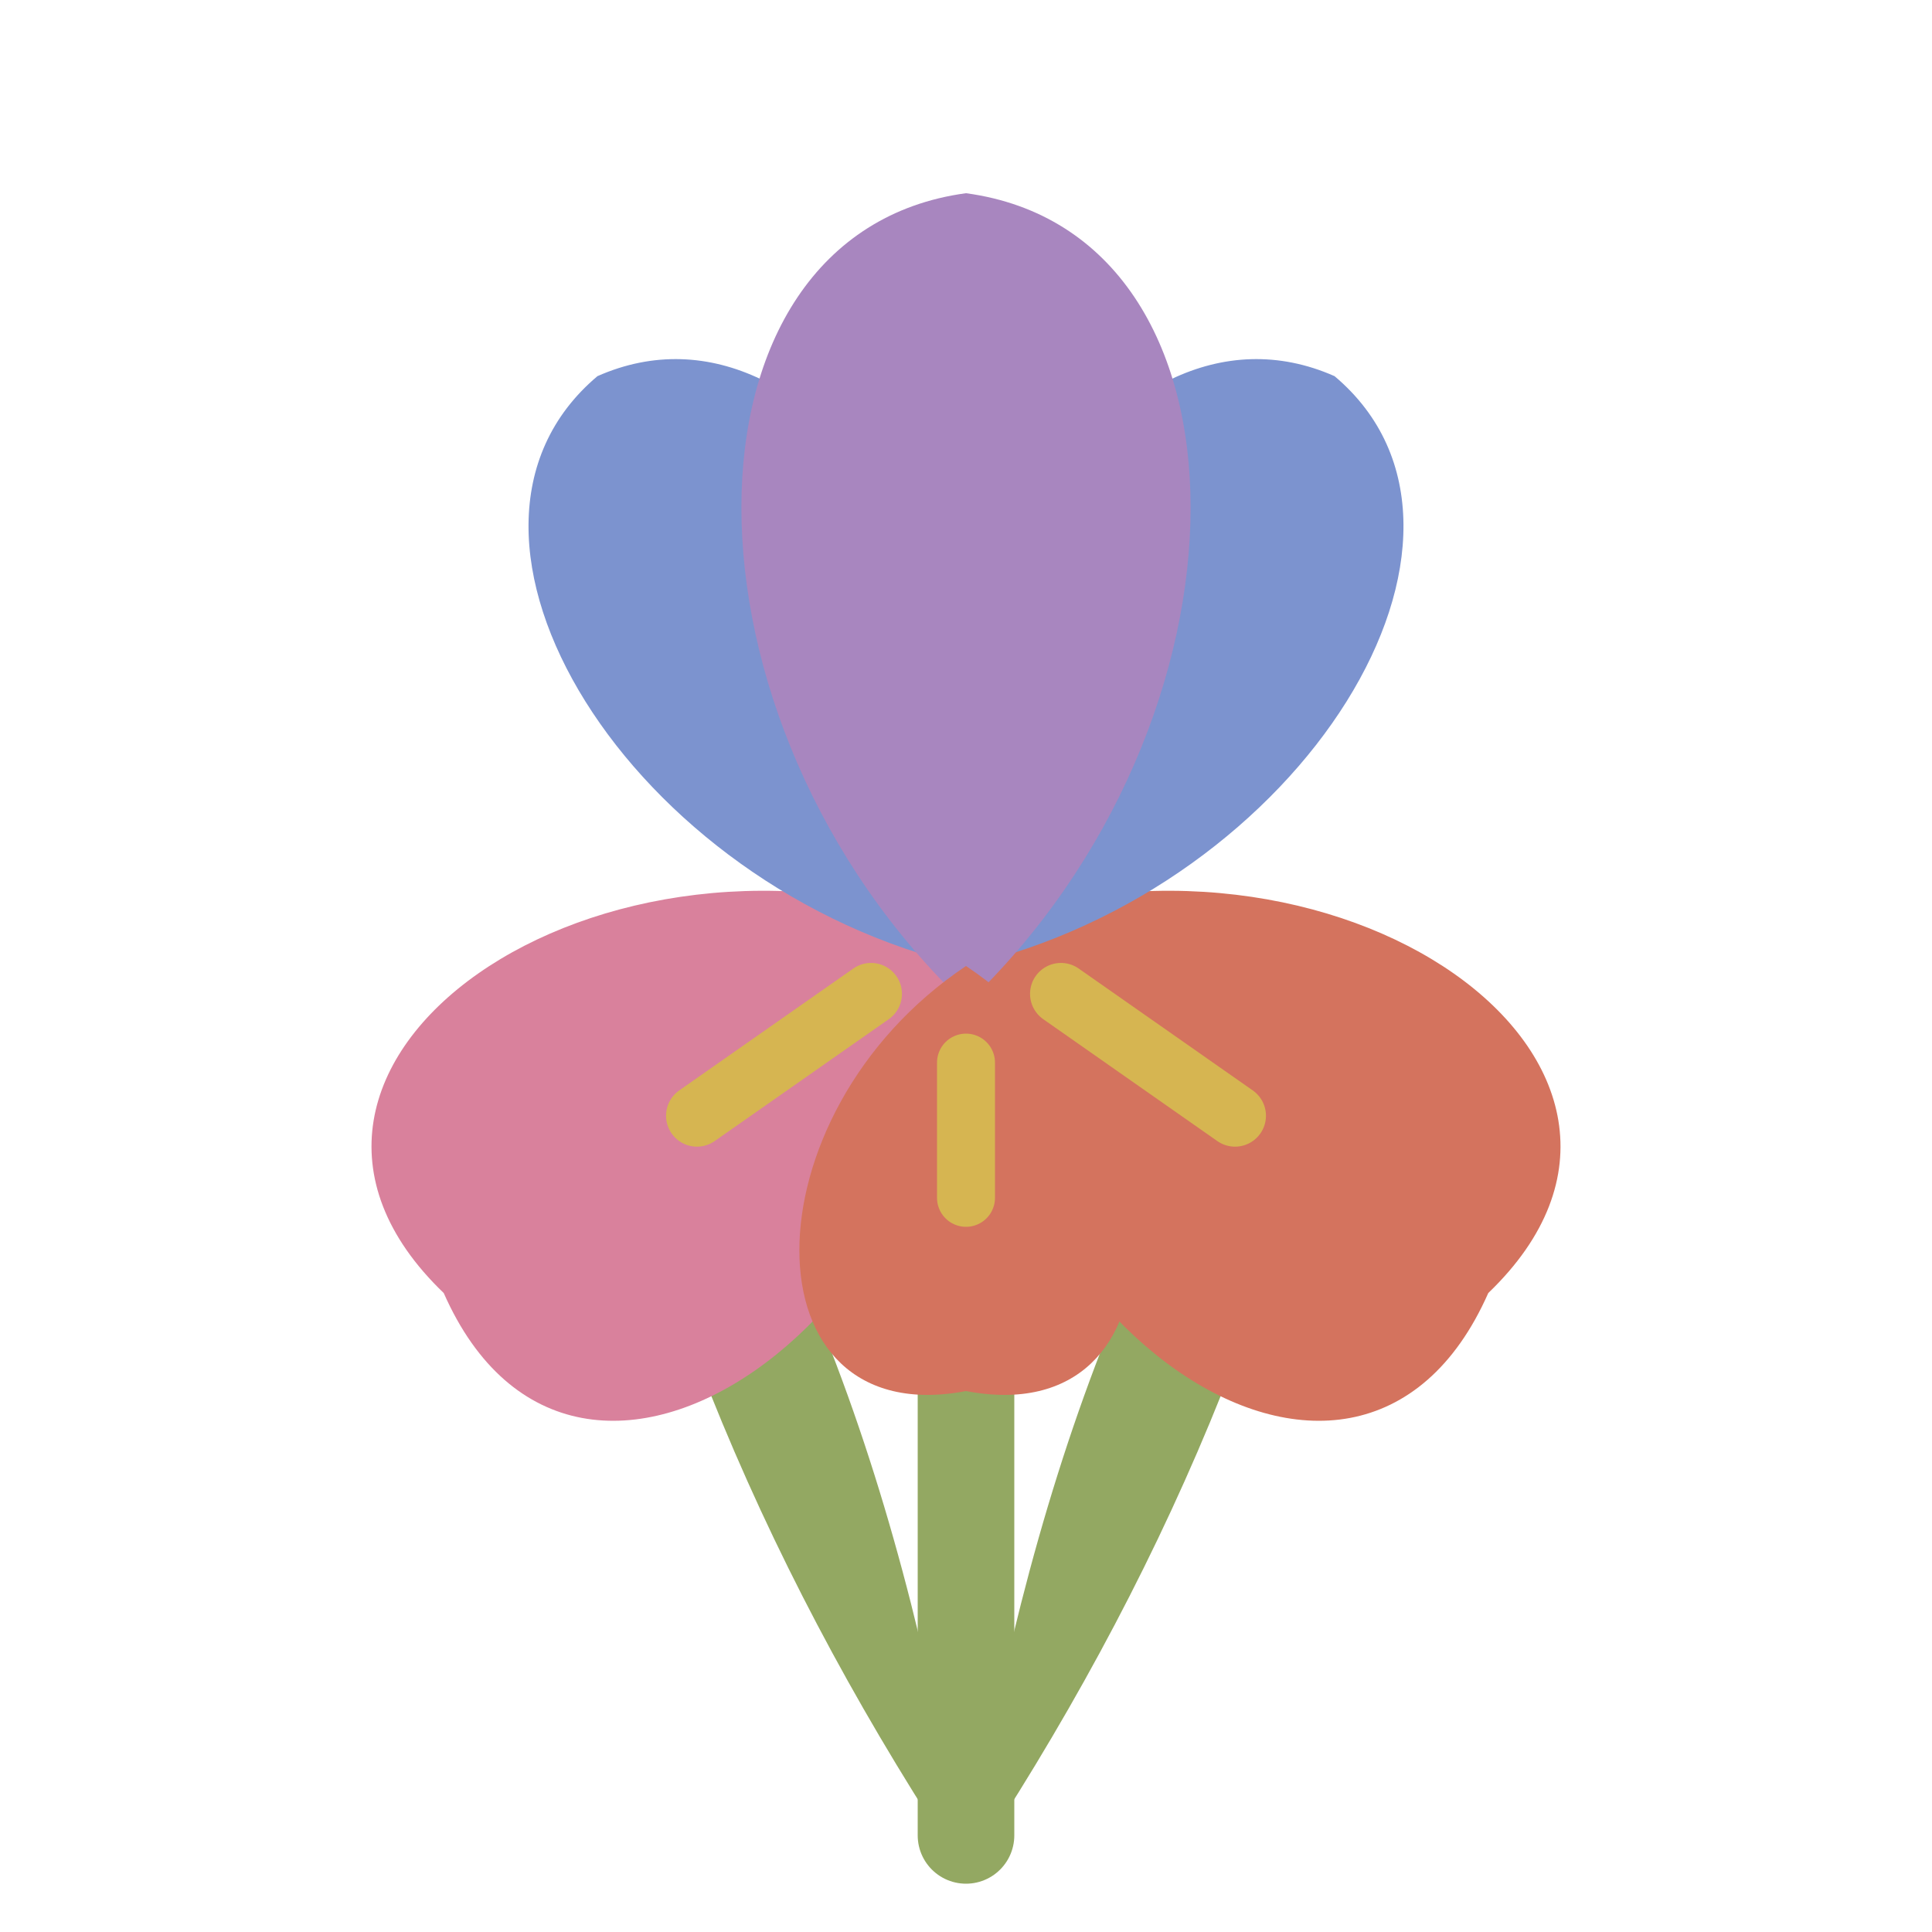
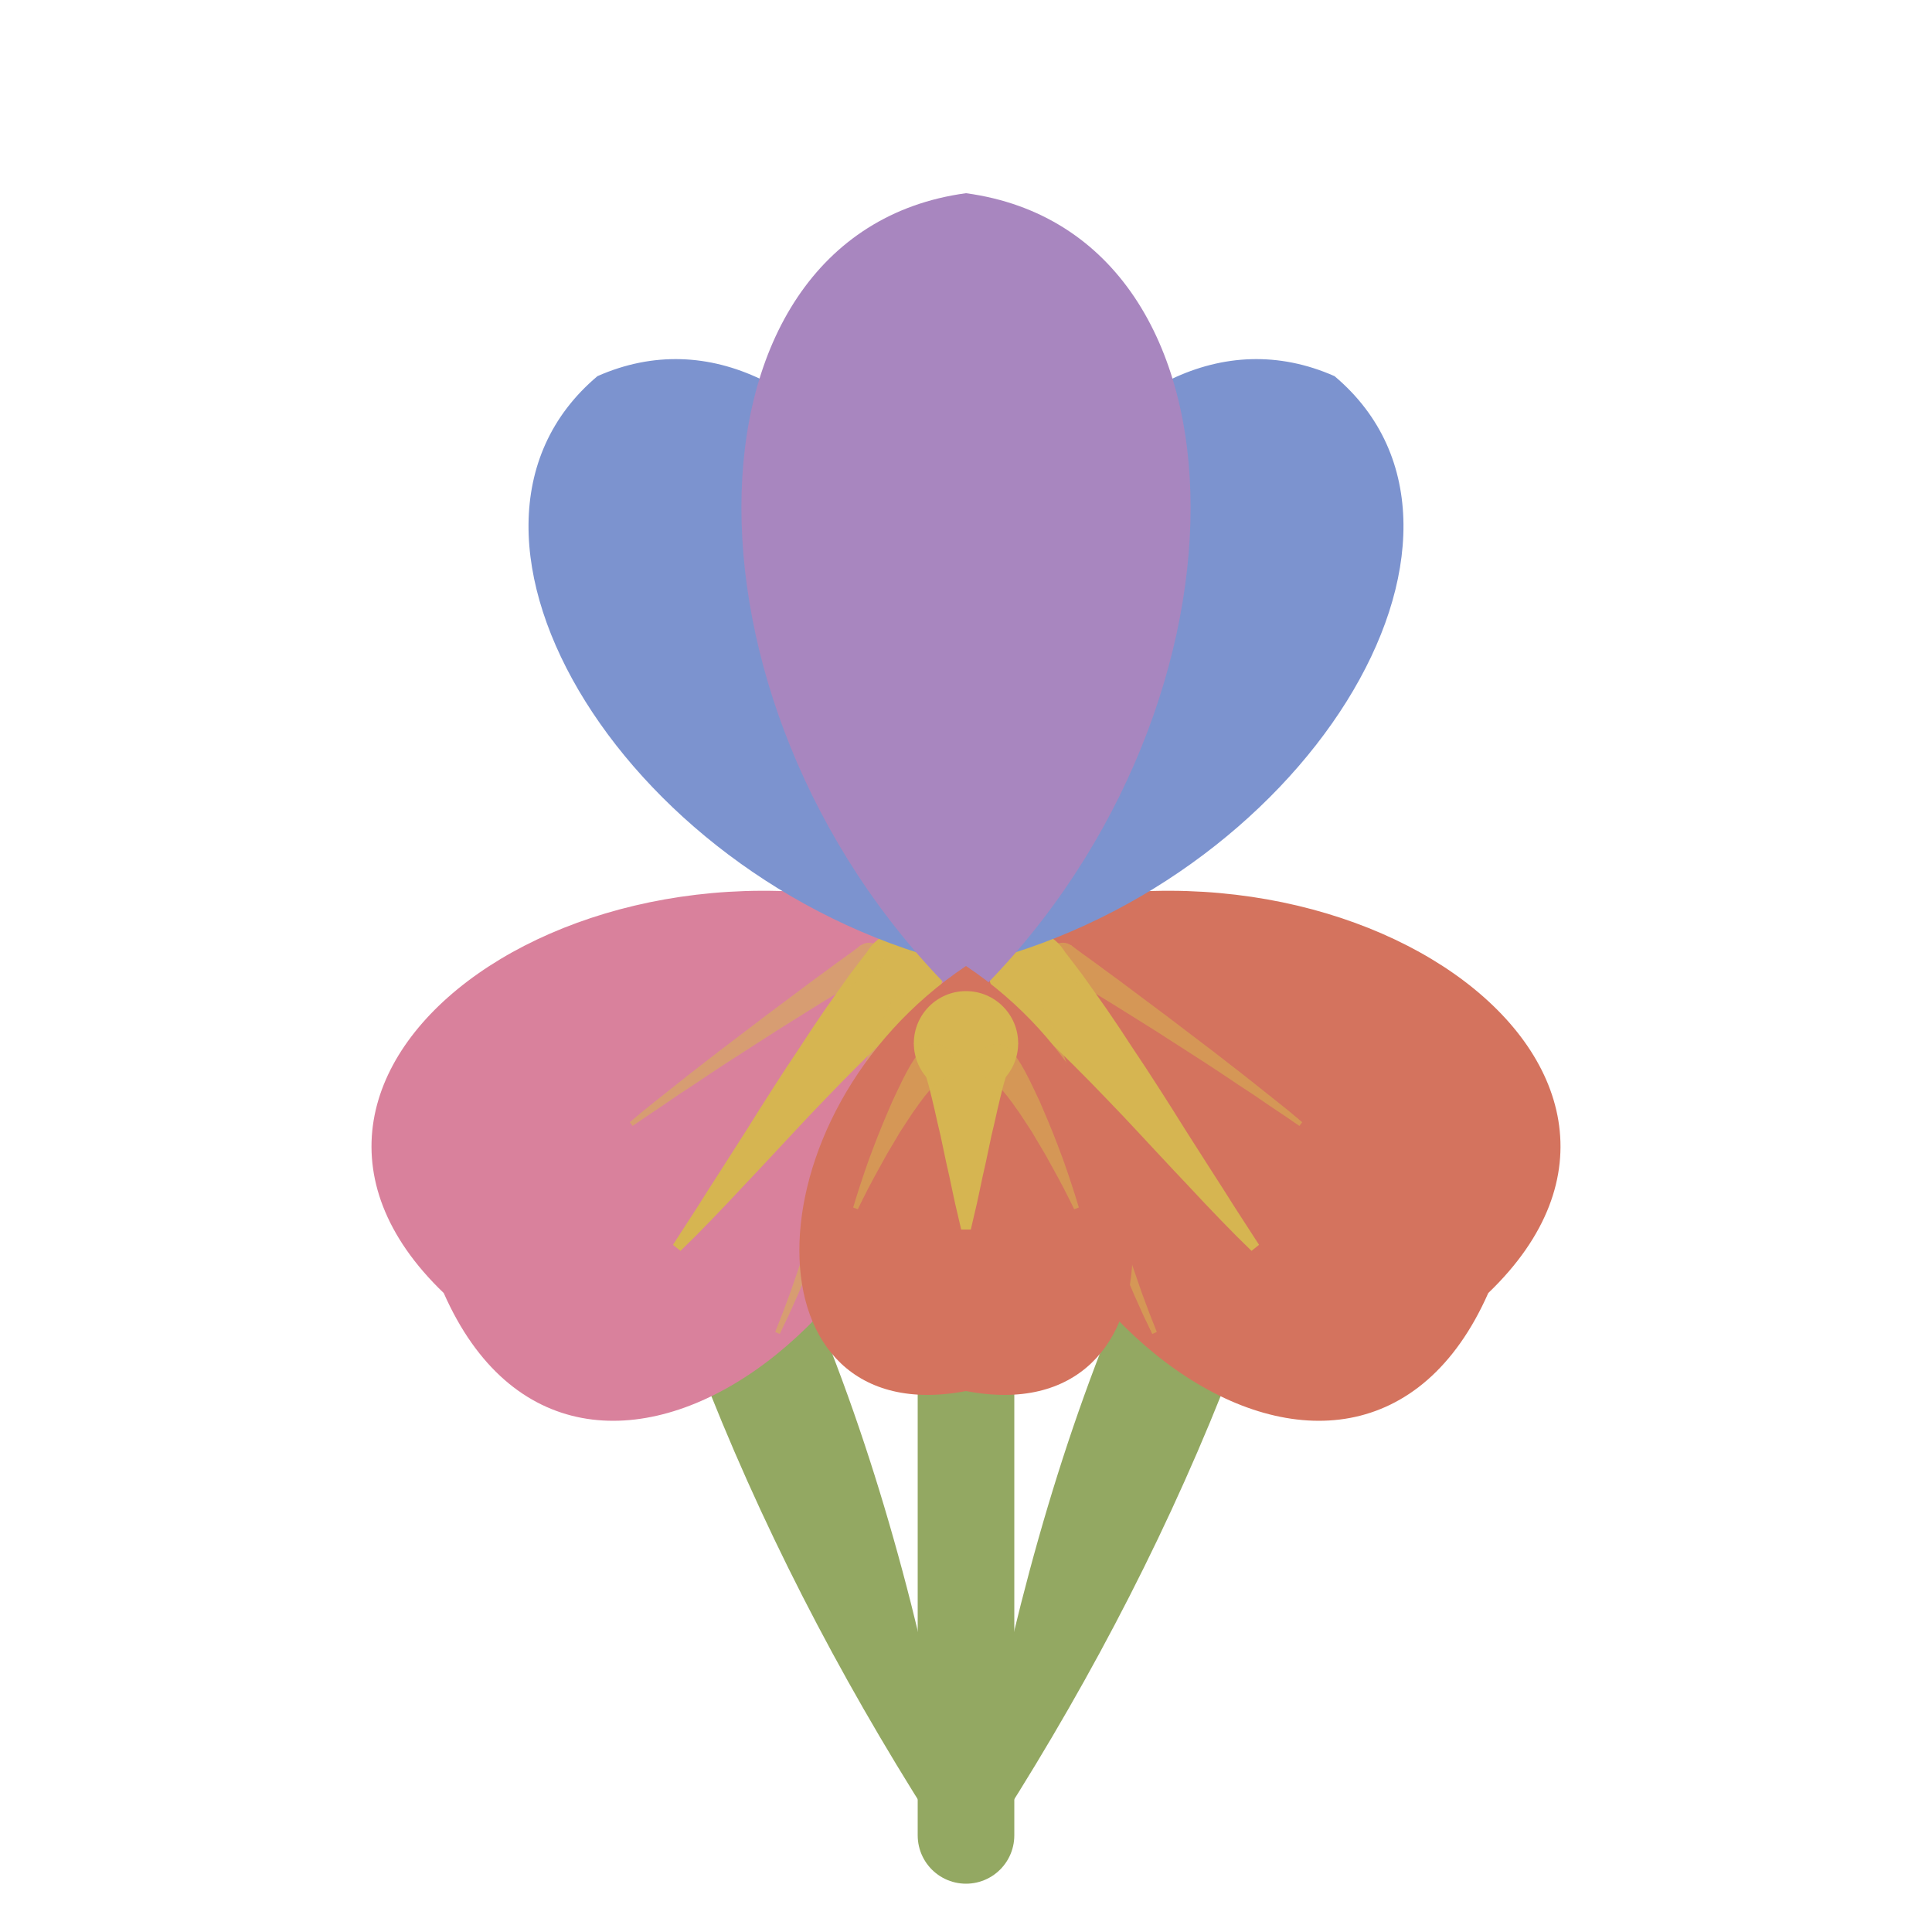
<svg xmlns="http://www.w3.org/2000/svg" viewBox="0 0 100 100">
  <path d="M50 97 C40 82 33 66 30 48 C41 60 47 78 50 97 Z" fill="#93A862" />
  <g transform="translate(100 0) scale(-1 1)">
    <path d="M50 97 C40 82 33 66 30 48 C41 60 47 78 50 97 Z" fill="#93A862" />
  </g>
  <path d="M50 58 V95" fill="none" stroke="#93A862" stroke-width="5" stroke-linecap="round" />
  <g transform="translate(50 48) rotate(125)">
    <path d="M0 0 C-16.7 -11.5 -16.7 -36.3 0 -33 C16.7 -36.3 16.7 -11.5 0 0 Z" fill="#D4735E" />
-     <path d="M0 -6 V-17" fill="none" stroke="#D6B551" stroke-width="3.2" stroke-linecap="round" />
+     <g fill="#D6B551">
+       <path d="M2.07 -3.66 L2.11 -4.54 L2.19 -5.49 L2.31 -6.50 L2.47 -7.58 L2.66 -8.71 L2.87 -9.87 L3.10 -11.06 L3.34 -12.27 L3.60 -13.50 L3.86 -14.72 L4.12 -15.95 L4.37 -17.16 L4.62 -18.35 L4.85 -19.51 L5.06 -20.63 L5.24 -21.71 L4.76 -21.85 L4.35 -20.84 L3.92 -19.78 L3.47 -18.70 L3.01 -17.58 L2.54 -16.44 L2.06 -15.28 L1.57 -14.12 L1.09 -12.96 L0.62 -11.80 L0.17 -10.65 L-0.28 -9.52 L-0.70 -8.42 L-1.09 -7.34 L-1.46 -6.30 L-1.78 -5.30 L-2.07 -4.34 Z" />
+       <circle cx="0.00" cy="-4.00" r="2.10" />
+     </g>
+     <g fill="#D6B551" opacity="0.55">
+       <path d="M-0.84 -5.03 L-0.91 -5.75 L-0.97 -6.53 L-1.03 -7.37 L-1.09 -8.25 L-1.14 -9.17 L-1.19 -10.13 L-1.24 -11.11 L-1.28 -12.11 L-1.32 -13.13 L-1.36 -14.15 L-1.39 -15.17 L-1.41 -16.18 L-1.44 -17.18 L-1.45 -18.16 L-1.47 -19.11 L-1.48 -20.03 L-1.72 -20.04 L-1.80 -19.12 L-1.86 -18.17 L-1.92 -17.19 L-1.98 -16.19 L-2.03 -15.18 L-2.08 -14.16 L-2.12 -13.13 L-2.16 -12.11 L-2.20 -11.11 L-2.23 -10.12 L-2.26 -9.16 L-2.29 -8.23 L-2.31 -7.34 L-2.33 -6.50 L-2.34 -5.70 L-2.36 -4.97 Z" />
+       <circle cx="-1.60" cy="-5.00" r="0.76" />
+     </g>
+     <g fill="#D6B551" opacity="0.55">
+       <path d="M2.29 -4.69 L2.59 -5.40 L2.97 -6.18 L3.44 -7.02 L3.96 -7.91 L4.54 -8.85 L5.17 -9.83 L5.83 -10.83 L6.52 -11.86 L7.22 -12.90 L7.93 -13.94 L8.63 -14.99 L9.31 -16.03 L9.97 -17.05 L10.60 -18.06 L11.18 -19.03 L11.71 -19.97 L11.49 -20.10 L10.90 -19.21 L10.26 -18.28 L9.57 -17.33 L8.85 -16.35 L8.10 -15.36 L7.34 -14.36 L6.57 -13.37 L5.80 -12.37 L5.05 -11.39 L4.32 -10.42 L3.62 -9.48 L2.96 -8.57 L2.35 -7.69 L1.80 -6.85 L1.32 -6.06 L0.91 -5.31 Z" />
+       <circle cx="1.60" cy="-5.00" r="0.76" />
+     </g>
  </g>
  <g transform="translate(50 48) rotate(-125)">
    <path d="M0 0 C-16.7 -11.5 -16.7 -36.3 0 -33 C16.7 -36.3 16.7 -11.5 0 0 Z" fill="#D9819C" />
-     <path d="M0 -6 V-17" fill="none" stroke="#D6B551" stroke-width="3.2" stroke-linecap="round" />
+     <g fill="#D6B551">
+       <path d="M2.07 -4.34 L1.78 -5.30 L1.46 -6.30 L1.09 -7.34 L0.70 -8.42 L0.28 -9.52 L-0.17 -10.65 L-0.62 -11.80 L-1.09 -12.96 L-1.57 -14.12 L-2.06 -15.28 L-2.54 -16.44 L-3.01 -17.58 L-3.47 -18.70 L-3.92 -19.78 L-4.35 -20.84 L-4.76 -21.85 L-5.24 -21.71 L-5.06 -20.63 L-4.85 -19.51 L-4.62 -18.35 L-4.37 -17.16 L-4.12 -15.95 L-3.86 -14.72 L-3.60 -13.50 L-3.34 -12.27 L-3.10 -11.06 L-2.87 -9.87 L-2.66 -8.71 L-2.47 -7.58 L-2.31 -6.50 L-2.19 -5.49 L-2.11 -4.54 L-2.07 -3.66 Z" />
+       <circle cx="0.00" cy="-4.00" r="2.10" />
+     </g>
+     <g fill="#D6B551" opacity="0.55">
+       <path d="M-0.91 -5.31 L-1.32 -6.06 L-1.80 -6.85 L-2.35 -7.69 L-2.96 -8.57 L-3.62 -9.48 L-4.32 -10.42 L-5.05 -11.39 L-5.80 -12.37 L-6.57 -13.37 L-7.34 -14.36 L-8.10 -15.36 L-8.85 -16.35 L-9.57 -17.33 L-10.26 -18.28 L-10.90 -19.21 L-11.49 -20.10 L-11.71 -19.97 L-11.18 -19.03 L-10.60 -18.06 L-9.97 -17.05 L-9.31 -16.03 L-8.63 -14.99 L-7.93 -13.94 L-7.22 -12.90 L-6.52 -11.86 L-5.83 -10.83 L-5.17 -9.83 L-4.54 -8.85 L-3.96 -7.91 L-3.44 -7.02 L-2.97 -6.18 L-2.59 -5.40 L-2.29 -4.69 Z" />
+       <circle cx="-1.60" cy="-5.00" r="0.76" />
+     </g>
+     <g fill="#D6B551" opacity="0.55">
+       <path d="M2.36 -4.97 L2.34 -5.70 L2.33 -6.50 L2.31 -7.34 L2.29 -8.23 L2.26 -9.16 L2.23 -10.12 L2.20 -11.11 L2.16 -12.11 L2.12 -13.13 L2.08 -14.16 L2.03 -15.18 L1.98 -16.19 L1.92 -17.19 L1.86 -18.17 L1.80 -19.12 L1.72 -20.04 L1.48 -20.03 L1.47 -19.11 L1.45 -18.16 L1.44 -17.18 L1.41 -16.18 L1.39 -15.17 L1.36 -14.15 L1.32 -13.13 L1.28 -12.11 L1.24 -11.11 L1.19 -10.13 L1.14 -9.17 L1.09 -8.25 L1.03 -7.37 L0.97 -6.53 L0.91 -5.75 L0.84 -5.03 Z" />
+       <circle cx="1.60" cy="-5.00" r="0.76" />
+     </g>
  </g>
  <g transform="translate(50 50) rotate(32)">
    <path d="M0 0 C-12.6 -12.6 -12.6 -34.2 0 -36 C12.6 -34.2 12.6 -12.6 0 0 Z" fill="#7C93CF" />
  </g>
  <g transform="translate(50 50) rotate(-32)">
    <path d="M0 0 C-12.6 -12.6 -12.6 -34.2 0 -36 C12.6 -34.2 12.6 -12.6 0 0 Z" fill="#7C93CF" />
  </g>
  <g transform="translate(50 52) rotate(0)">
    <path d="M0 0 C-15.5 -14.7 -15.5 -39.9 0 -42 C15.5 -39.9 15.5 -14.7 0 0 Z" fill="#A886BF" />
  </g>
  <g transform="translate(50 50) rotate(180)">
    <path d="M0 0 C-11.5 -7.7 -11.5 -24.2 0 -22 C11.5 -24.2 11.5 -7.7 0 0 Z" fill="#D4735E" />
-     <path d="M0 -5 V-12" fill="none" stroke="#D6B551" stroke-width="3" stroke-linecap="round" />
+     <g fill="#D6B551">
+       <path d="M2.70 -4.00 L2.55 -4.31 L2.39 -4.69 L2.24 -5.14 L2.09 -5.64 L1.93 -6.19 L1.78 -6.79 L1.63 -7.42 L1.48 -8.09 L1.32 -8.77 L1.17 -9.48 L1.02 -10.19 L0.86 -10.90 L0.71 -11.61 L0.56 -12.31 L0.40 -12.99 L0.25 -13.64 L-0.25 -13.64 L-0.40 -12.99 L-0.56 -12.31 L-0.71 -11.61 L-0.86 -10.90 L-1.02 -10.19 L-1.17 -9.48 L-1.32 -8.77 L-1.48 -8.09 L-1.63 -7.42 L-1.78 -6.79 L-1.93 -6.19 L-2.09 -5.64 L-2.24 -5.14 L-2.39 -4.69 L-2.55 -4.31 L-2.70 -4.00 Z" />
+       <circle cx="0.00" cy="-4.00" r="2.70" />
+     </g>
+     <g fill="#D6B551" opacity="0.55">
+       <path d="M-1.14 -5.86 L-1.18 -5.82 L-1.34 -5.91 L-1.57 -6.10 L-1.84 -6.38 L-2.13 -6.73 L-2.43 -7.13 L-2.75 -7.58 L-3.08 -8.08 L-3.42 -8.60 L-3.75 -9.16 L-4.09 -9.73 L-4.41 -10.31 L-4.73 -10.89 L-5.04 -11.47 L-5.33 -12.04 L-5.60 -12.59 L-5.84 -12.50 L-5.66 -11.91 L-5.46 -11.29 L-5.25 -10.66 L-5.03 -10.03 L-4.79 -9.39 L-4.55 -8.77 L-4.30 -8.15 L-4.05 -7.56 L-3.81 -7.00 L-3.56 -6.47 L-3.32 -5.97 L-3.09 -5.52 L-2.86 -5.11 L-2.63 -4.75 L-2.38 -4.43 L-2.06 -4.14 Z" />
+       <circle cx="-1.60" cy="-5.00" r="0.97" />
+     </g>
+     <g fill="#D6B551" opacity="0.55">
+       <path d="M2.06 -4.14 L2.38 -4.43 L2.63 -4.75 L2.86 -5.11 L3.09 -5.52 L3.32 -5.97 L3.56 -6.47 L3.81 -7.00 L4.05 -7.56 L4.30 -8.15 L4.55 -8.77 L4.79 -9.39 L5.03 -10.03 L5.25 -10.66 L5.46 -11.29 L5.66 -11.91 L5.84 -12.50 L5.60 -12.59 L5.33 -12.04 L5.04 -11.47 L4.73 -10.89 L4.41 -10.31 L4.09 -9.73 L3.75 -9.16 L3.42 -8.60 L3.08 -8.08 L2.75 -7.58 L2.43 -7.13 L2.13 -6.73 L1.84 -6.38 L1.57 -6.10 L1.34 -5.91 L1.18 -5.82 L1.14 -5.86 Z" />
+       <circle cx="1.60" cy="-5.00" r="0.97" />
+     </g>
  </g>
</svg>
